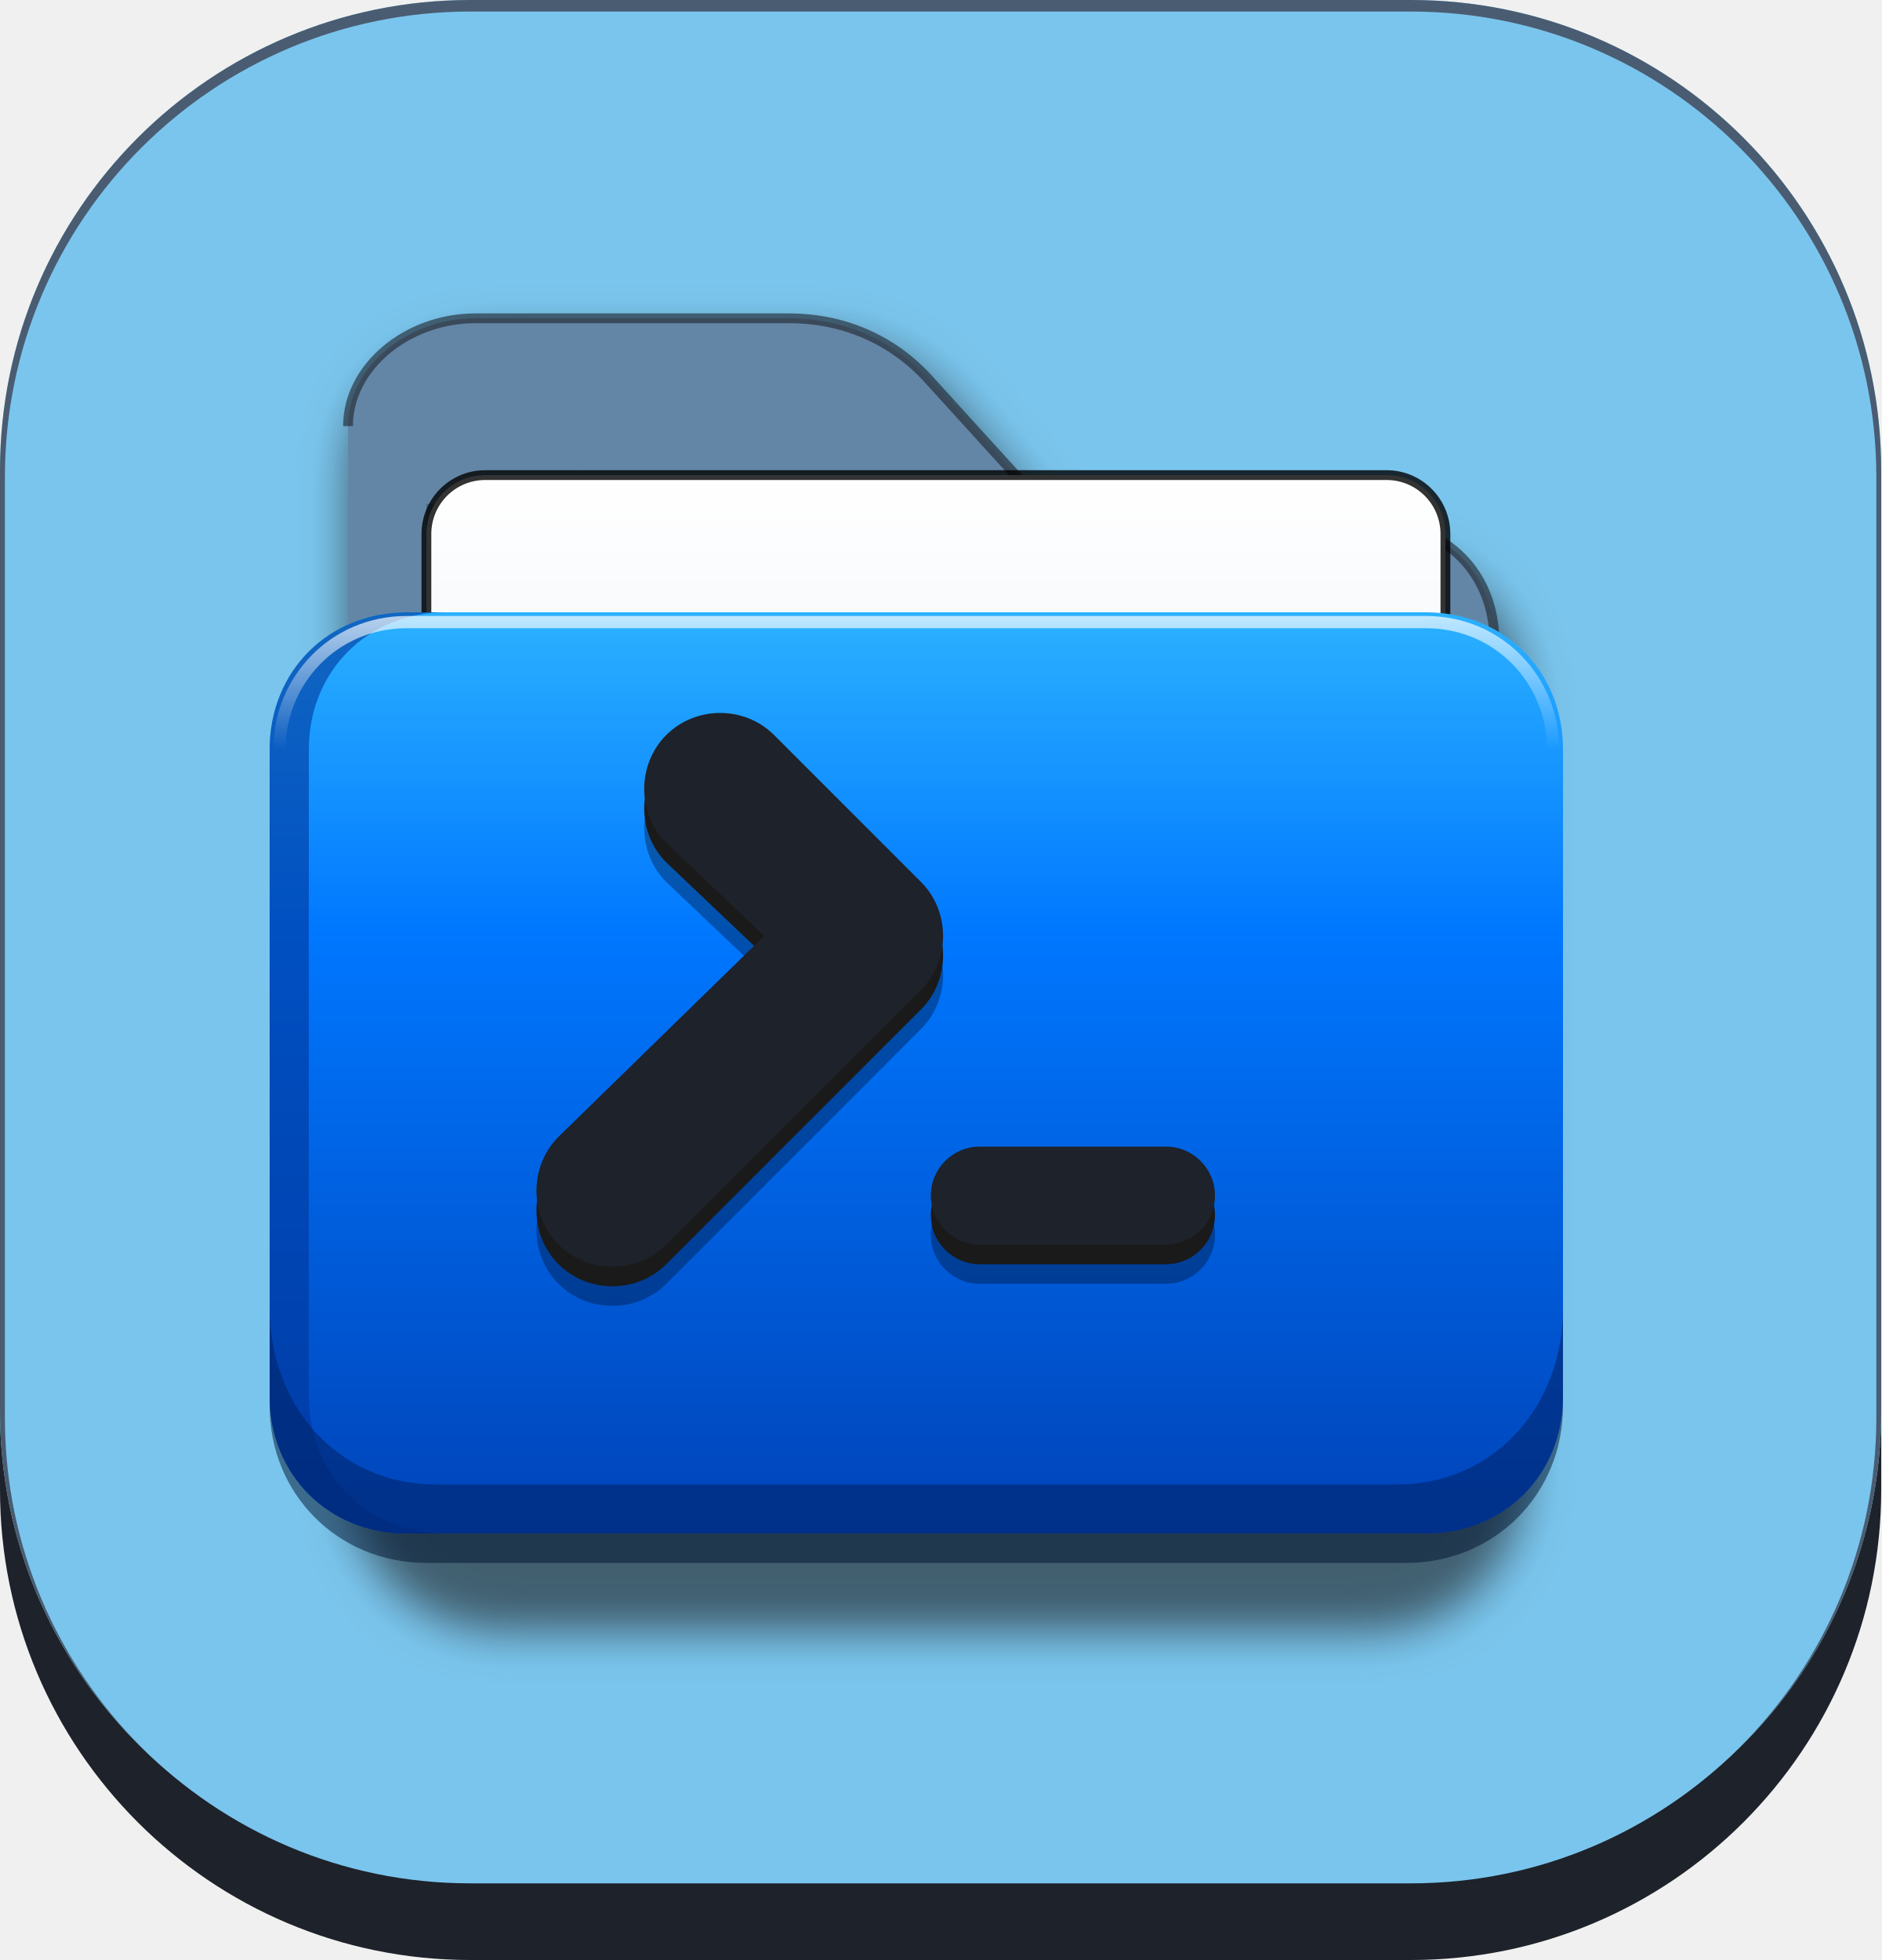
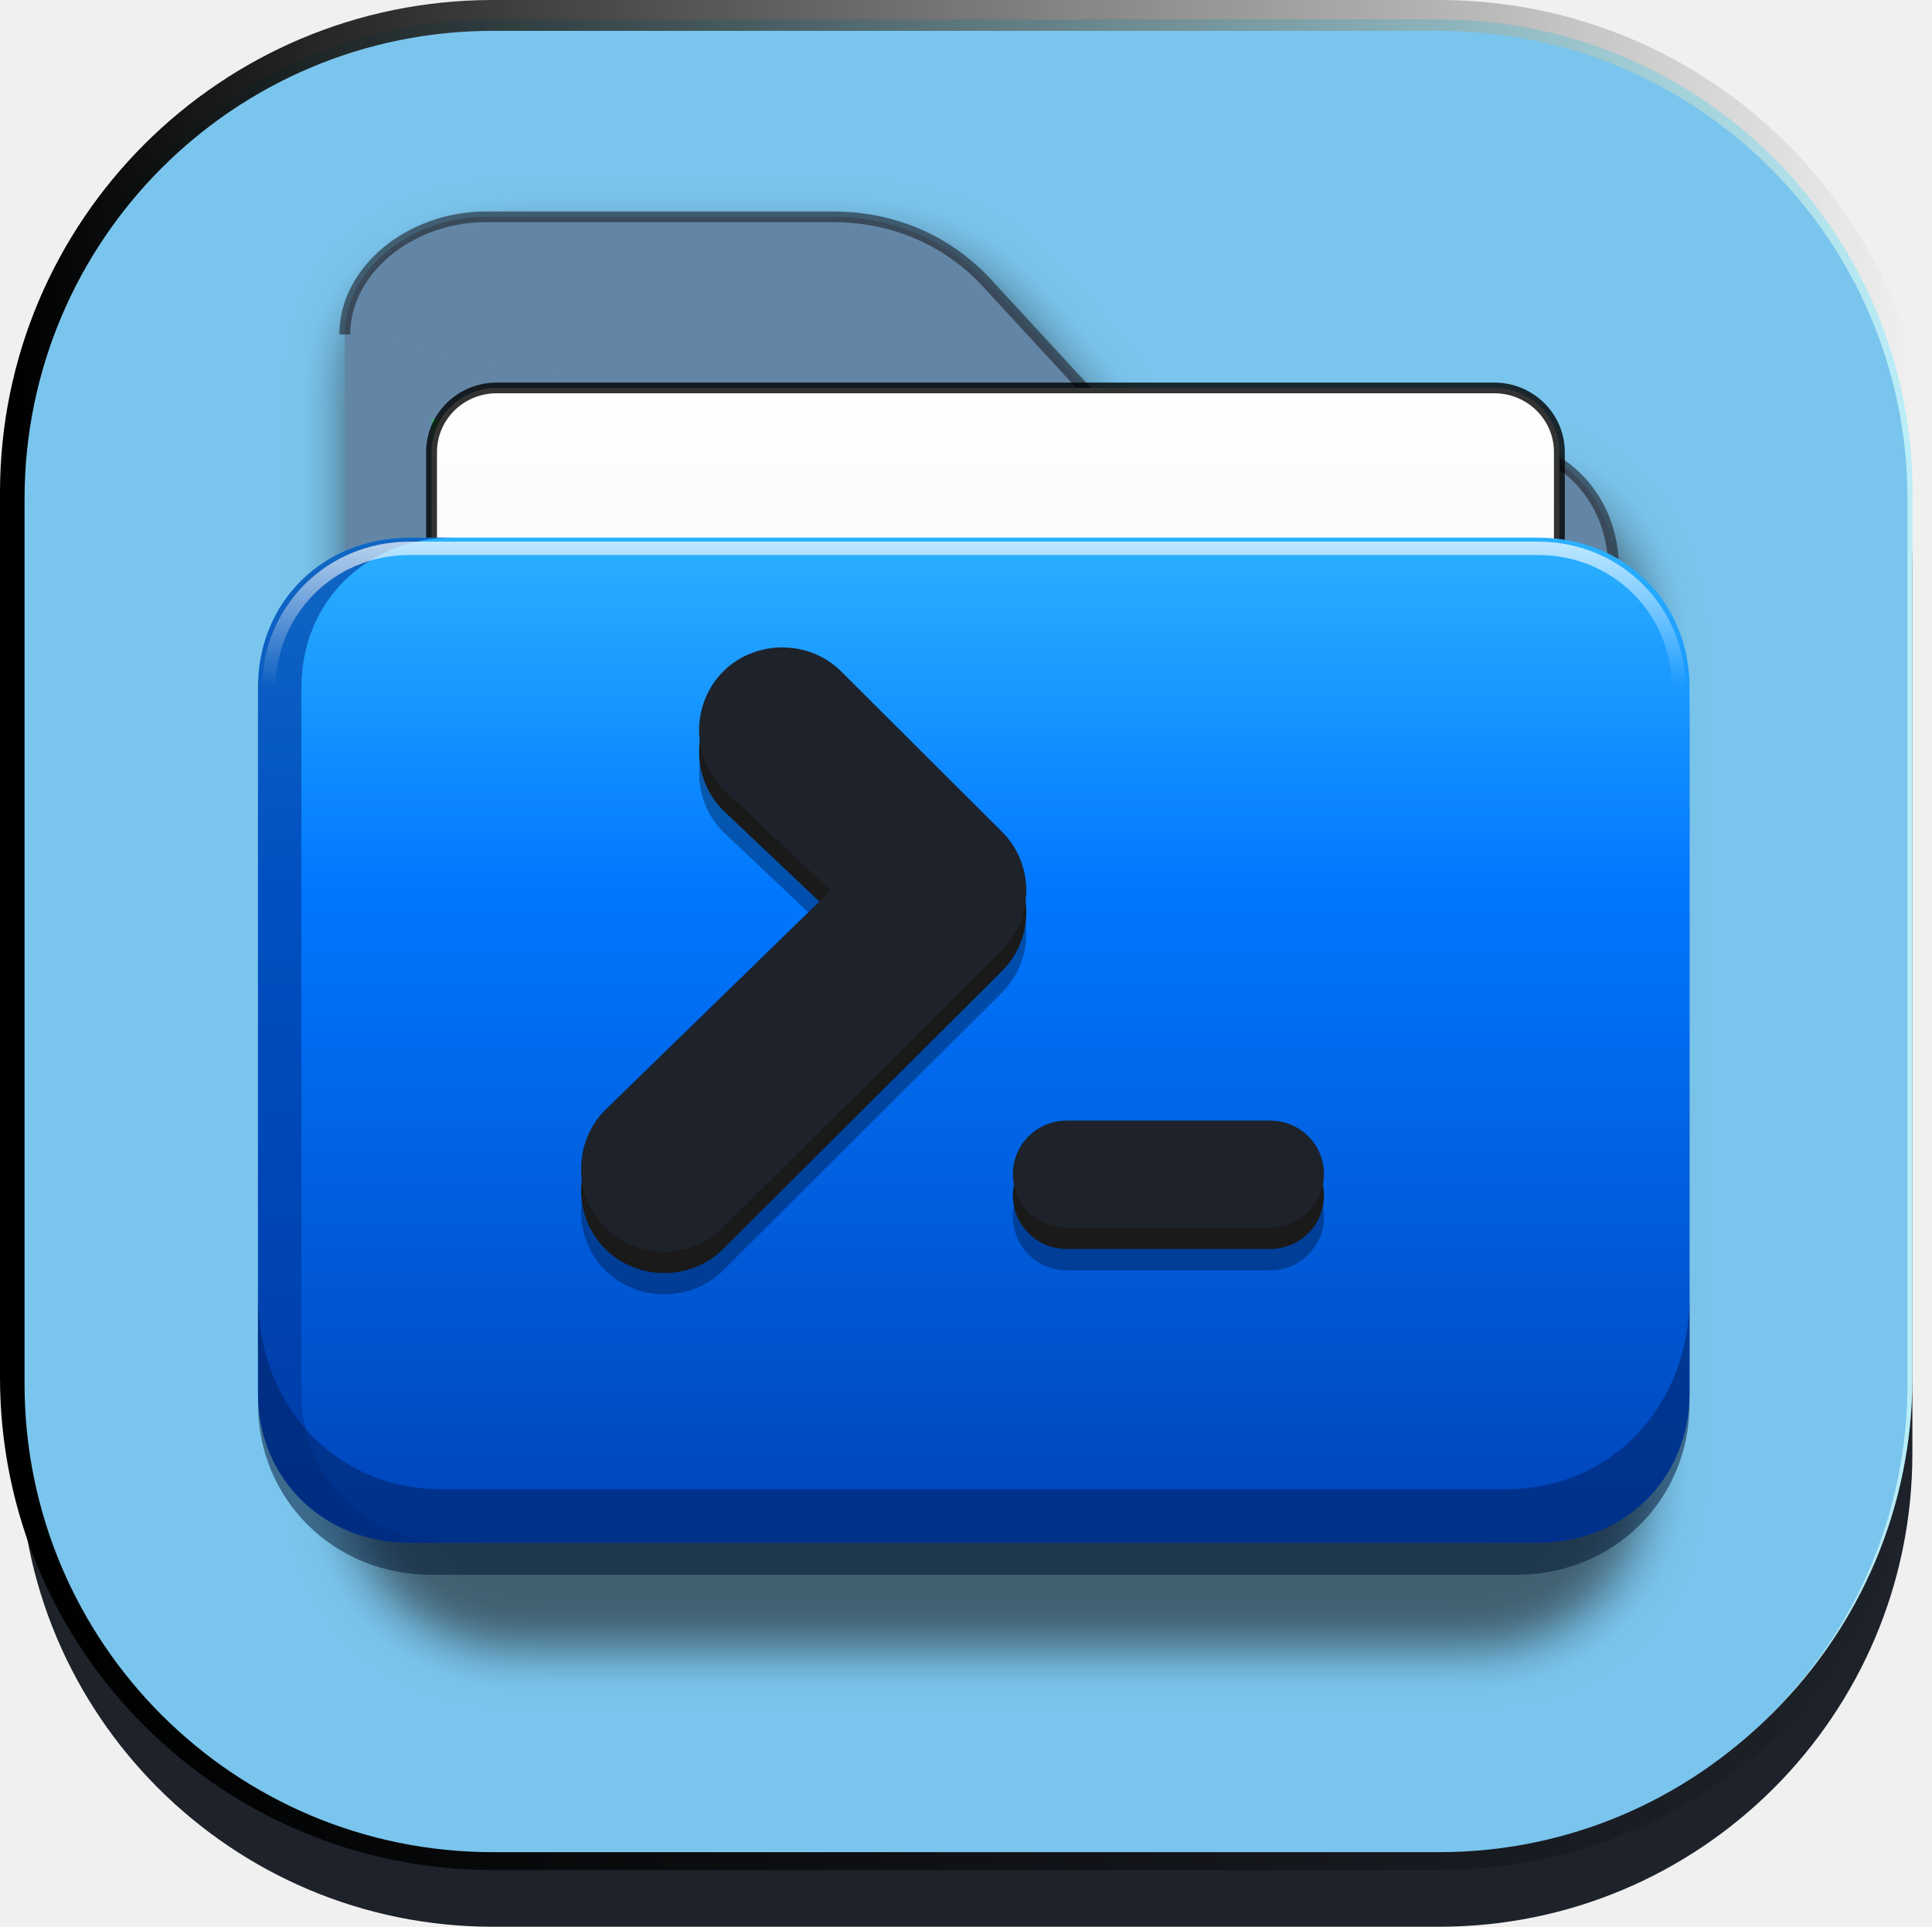
- <svg xmlns="http://www.w3.org/2000/svg" xmlns:xlink="http://www.w3.org/1999/xlink" width="101.6mm" height="105.833mm" viewBox="0 0 101.6 105.833" version="1.1" id="svg1" xml:space="preserve">
+ <svg xmlns="http://www.w3.org/2000/svg" xmlns:xlink="http://www.w3.org/1999/xlink" width="84.278mm" height="84.064mm" viewBox="0 0 84.278 84.064" version="1.1" id="svg1" xml:space="preserve">
  <defs id="defs1">
+     <linearGradient id="swatch33">
+       <stop style="stop-color:#333333;stop-opacity:1;" offset="0" id="stop34" />
+     </linearGradient>
+     <linearGradient id="linearGradient14">
+       <stop style="stop-color:#000000;stop-opacity:1;" offset="0" id="stop15" />
+       <stop style="stop-color:#000000;stop-opacity:0;" offset="1" id="stop16" />
+     </linearGradient>
    <linearGradient id="swatch8">
      <stop style="stop-color:#000000;stop-opacity:1;" offset="0" id="stop9" />
    </linearGradient>
    <linearGradient id="swatch26">
      <stop style="stop-color:#000000;stop-opacity:1;" offset="0" id="stop27" />
    </linearGradient>
    <linearGradient id="paperGrad-7" x1="137.416" y1="176.981" x2="137.416" y2="365.024" gradientTransform="scale(1.106133,0.9040507)" gradientUnits="userSpaceOnUse">
      <stop offset="0%" stop-color="#ffffff" id="stop11-5" />
      <stop offset="80%" stop-color="#e1e9f5" id="stop12-9" />
      <stop offset="100%" stop-color="#bdcce0" id="stop13-2" />
    </linearGradient>
    <linearGradient id="frontFolderGrad-2" x1="101.265" y1="222.782" x2="101.265" y2="445.565" gradientTransform="scale(1.185013,0.8438727)" gradientUnits="userSpaceOnUse">
      <stop offset="0%" stop-color="#2bb1ff" id="stop14-8" />
      <stop offset="35%" stop-color="#0077ff" id="stop15-9" />
      <stop offset="100%" stop-color="#0043b8" id="stop16-7" />
    </linearGradient>
    <linearGradient id="frontRimGlow" x1="38.905" y1="585.826" x2="38.905" y2="670.402" gradientTransform="scale(3.103712,0.3221948)" gradientUnits="userSpaceOnUse">
      <stop offset="0%" stop-color="#ffffff" stop-opacity="0.7" id="stop17" />
      <stop offset="100%" stop-color="#ffffff" stop-opacity="0" id="stop18" />
    </linearGradient>
    <linearGradient xlink:href="#swatch8" id="linearGradient9" x1="151" y1="245" x2="361" y2="245" gradientUnits="userSpaceOnUse" />
    <filter style="color-interpolation-filters:sRGB" id="filter11" x="-0.045" y="-0.041" width="1.091" height="1.082">
      <feGaussianBlur stdDeviation="4.528" id="feGaussianBlur11" />
    </filter>
+     <linearGradient xlink:href="#linearGradient14" id="linearGradient16" x1="97.6" y1="258.466" x2="410.461" y2="258.466" gradientUnits="userSpaceOnUse" />
  </defs>
-   <g id="layer1" transform="translate(-70.11458,-99.48333)">
+   <g id="layer1" transform="translate(-79.31275,-111.7275)">
    <g id="g1" transform="matrix(0.2645833,0,0,0.2645833,53.18125,82.55)">
-       <g id="g24" style="fill:#7fe1f3;fill-opacity:1;stroke:none;stroke-width:1.002;stroke-dasharray:none;stroke-opacity:1">
-         <rect x="64" y="80" width="384" height="384" rx="96" fill="#000000" opacity="0.6" id="rect21" style="opacity:1;fill:#1e222a;fill-opacity:1;stroke:none;stroke-width:1.002;stroke-dasharray:none;stroke-opacity:1" />
-         <rect x="64" y="64" width="384" height="384" rx="96" fill="url(#baseTopGlow)" id="rect22" style="fill:#7fe1f3;fill-opacity:1;stroke:none;stroke-width:1.002;stroke-dasharray:none;stroke-opacity:1" />
-         <rect x="64" y="64" width="384" height="384" rx="96" fill="url(#baseBevel)" id="rect23" style="fill:#4a5c72;fill-opacity:1;stroke:none;stroke-width:1.002;stroke-dasharray:none;stroke-opacity:1" />
-         <rect x="65" y="66.357" width="382" height="382" rx="95" fill="none" stroke="#6082ac" stroke-width="1.5" stroke-opacity="0.4" id="rect24" style="opacity:1;fill:#7ac5ed;fill-opacity:1;stroke:none;stroke-width:0;stroke-dasharray:none;stroke-opacity:1" />
+       <g id="g24" style="fill:#7fe1f3;fill-opacity:1;stroke:none;stroke-width:1.002;stroke-dasharray:none;stroke-opacity:1" transform="translate(4,6)">
+         <rect x="98" y="120.092" width="312.061" height="301.908" rx="78.015" fill="#000000" opacity="0.6" id="rect21" style="opacity:1;fill:#1e222a;fill-opacity:1;stroke:none;stroke-width:0.801;stroke-dasharray:none;stroke-opacity:1" />
+         <rect x="98" y="107.512" width="312.061" height="301.908" rx="78.015" fill="url(#baseTopGlow)" id="rect22" style="fill:#7fe1f3;fill-opacity:1;stroke:none;stroke-width:0.801;stroke-dasharray:none;stroke-opacity:1" />
+         <rect x="98" y="107.512" width="312.061" height="301.908" rx="78.015" fill="url(#baseBevel)" id="rect23" style="fill:#ffffff;fill-opacity:0.469;stroke:url(#linearGradient16);stroke-width:6.471;stroke-dasharray:none" />
+         <rect x="98.813" y="109.366" width="310.436" height="300.336" rx="77.203" fill="none" stroke="#6082ac" stroke-width="1.5" stroke-opacity="0.4" id="rect24" style="opacity:1;fill:#7ac5ed;fill-opacity:1;stroke:none;stroke-width:0;stroke-dasharray:none;stroke-opacity:1" />
      </g>
-       <g id="g32" transform="translate(-0.9597839,0.9597839)">
+       <g id="g32" transform="matrix(0.893973,0,0,0.8816212,34.03153,33.18941)">
        <path d="m 136,160 c 0,-18 14,-28 32,-28 h 62 c 12,0 22,5 30,14 l 18,22 c 5,5 11,7 18,7 h 48 c 18,0 32,14 32,32 v 157 c 0,18 -14,32 -32,32 H 168 c -18,0 -32,-14 -32,-32 z" fill="#020812" opacity="0.6" id="path24" style="fill:#1a1a1a;fill-opacity:1;filter:url(#filter11)" />
        <path d="m 136,150 c 0,-12 12,-22 26,-22 h 64 c 12,0 22,5 29,13 l 20,22 c 5,4 11,7 17,7 h 54 c 14,0 24,10 24,24 v 160 c 0,14 -10,22 -24,22 H 162 c -14,0 -26,-8 -26,-22 z" fill="url(#backFolderGrad)" id="path25" style="fill:#6386a6;fill-opacity:1" />
        <path d="m 136,150 c 0,-12 12,-22 26,-22 h 64 c 12,0 22,5 29,13 l 20,22 c 5,4 11,7 17,7 h 54 c 14,0 24,10 24,24" fill="none" stroke="#7acaff" stroke-width="2" opacity="0.6" id="path26" style="fill:#6386a6;fill-opacity:1;stroke:#1e222a;stroke-opacity:1" />
-         <path d="m 152,165.84 h 195.869 c 7.835,0 11.752,4.975 11.752,10.944 V 330 H 152 Z" fill="#00224e" opacity="0.3" id="path27" style="stroke-width:0.987" />
+         <path d="m 152,165.84 h 195.869 c 7.835,0 11.752,4.975 11.752,10.944 V 330 H 152 Z" fill="#00224e" opacity="0.3" id="path27" style="fill:#00ff00;stroke-width:0.987" />
        <rect x="152" y="160" width="208" height="170" rx="12" fill="url(#paperGrad)" id="rect27" style="fill:url(#paperGrad-7)" />
        <rect x="152" y="160" width="208" height="170" rx="12" fill="none" stroke="#ffffff" stroke-width="2" opacity="0.8" id="rect28" style="stroke:url(#linearGradient9)" />
        <path d="m 120,220 v 130 c 0,18 14,32 32,32 h 200 c 18,0 32,-14 32,-32 V 220 Z" fill="#00122e" opacity="0.5" id="path28" />
        <path d="m 120,216 c 0,-16 12,-28 28,-28 h 208 c 16,0 28,12 28,28 v 132 c 0,16 -12,28 -28,28 H 148 c -16,0 -28,-12 -28,-28 z" fill="url(#frontFolderGrad)" id="path29" style="fill:url(#frontFolderGrad-2)" />
        <path d="m 120,216 c 0,-16 12,-28 28,-28 h 8 c -16,0 -28,12 -28,28 v 132 c 0,16 12,28 28,28 h -8 c -16,0 -28,-12 -28,-28 z" fill="#003599" opacity="0.6" id="path30" />
        <path d="m 122,216 c 0,-14 11,-26 26,-26 h 208 c 15,0 26,12 26,26" fill="none" stroke="url(#frontRimGlow)" stroke-width="2.5" id="path31" style="stroke:url(#frontRimGlow)" />
        <path d="m 120,330 v 18 c 0,16 12,28 28,28 h 208 c 16,0 28,-12 28,-28 v -18 c 0,20 -14,36 -34,36 H 154 c -20,0 -34,-16 -34,-36 z" fill="#001d5c" opacity="0.5" id="path32" />
      </g>
-       <g id="g35">
+       <g id="g35" transform="matrix(0.8843083,0,0,0.881739,41.14437,32.31202)">
        <g transform="translate(0,6)" opacity="0.4" id="g33">
          <path d="m 200,238 c -6,-6 -6,-16 0,-22 6,-6 16,-6 22,0 l 30,30 c 6,6 6,16 0,22 l -52,52 c -6,6 -16,6 -22,0 -6,-6 -6,-16 0,-22 l 42,-41 z" fill="#001438" id="path33" />
          <rect x="254" y="300" width="58" height="20" rx="10" fill="#001438" id="rect33" />
        </g>
        <g transform="translate(0,2)" id="g34" style="fill:#1a1a1a">
          <path d="m 200,238 c -6,-6 -6,-16 0,-22 6,-6 16,-6 22,0 l 30,30 c 6,6 6,16 0,22 l -52,52 c -6,6 -16,6 -22,0 -6,-6 -6,-16 0,-22 l 42,-41 z" fill="#9bb3ce" id="path34" style="fill:#1a1a1a" />
          <rect x="254" y="300" width="58" height="20" rx="10" fill="#9bb3ce" id="rect34" style="fill:#1a1a1a" />
        </g>
        <path d="m 200,236 c -6,-6 -6,-16 0,-22 6,-6 16,-6 22,0 l 30,30 c 6,6 6,16 0,22 l -52,52 c -6,6 -16,6 -22,0 -6,-6 -6,-16 0,-22 l 42,-41 z" fill="url(#terminalSymbolGrad)" id="path35" style="fill:#1e222a;fill-opacity:1" />
        <rect x="254" y="298" width="58" height="20" rx="10" fill="url(#terminalSymbolGrad)" id="rect35" style="fill:#1e222a;fill-opacity:1" />
      </g>
    </g>
  </g>
</svg>
